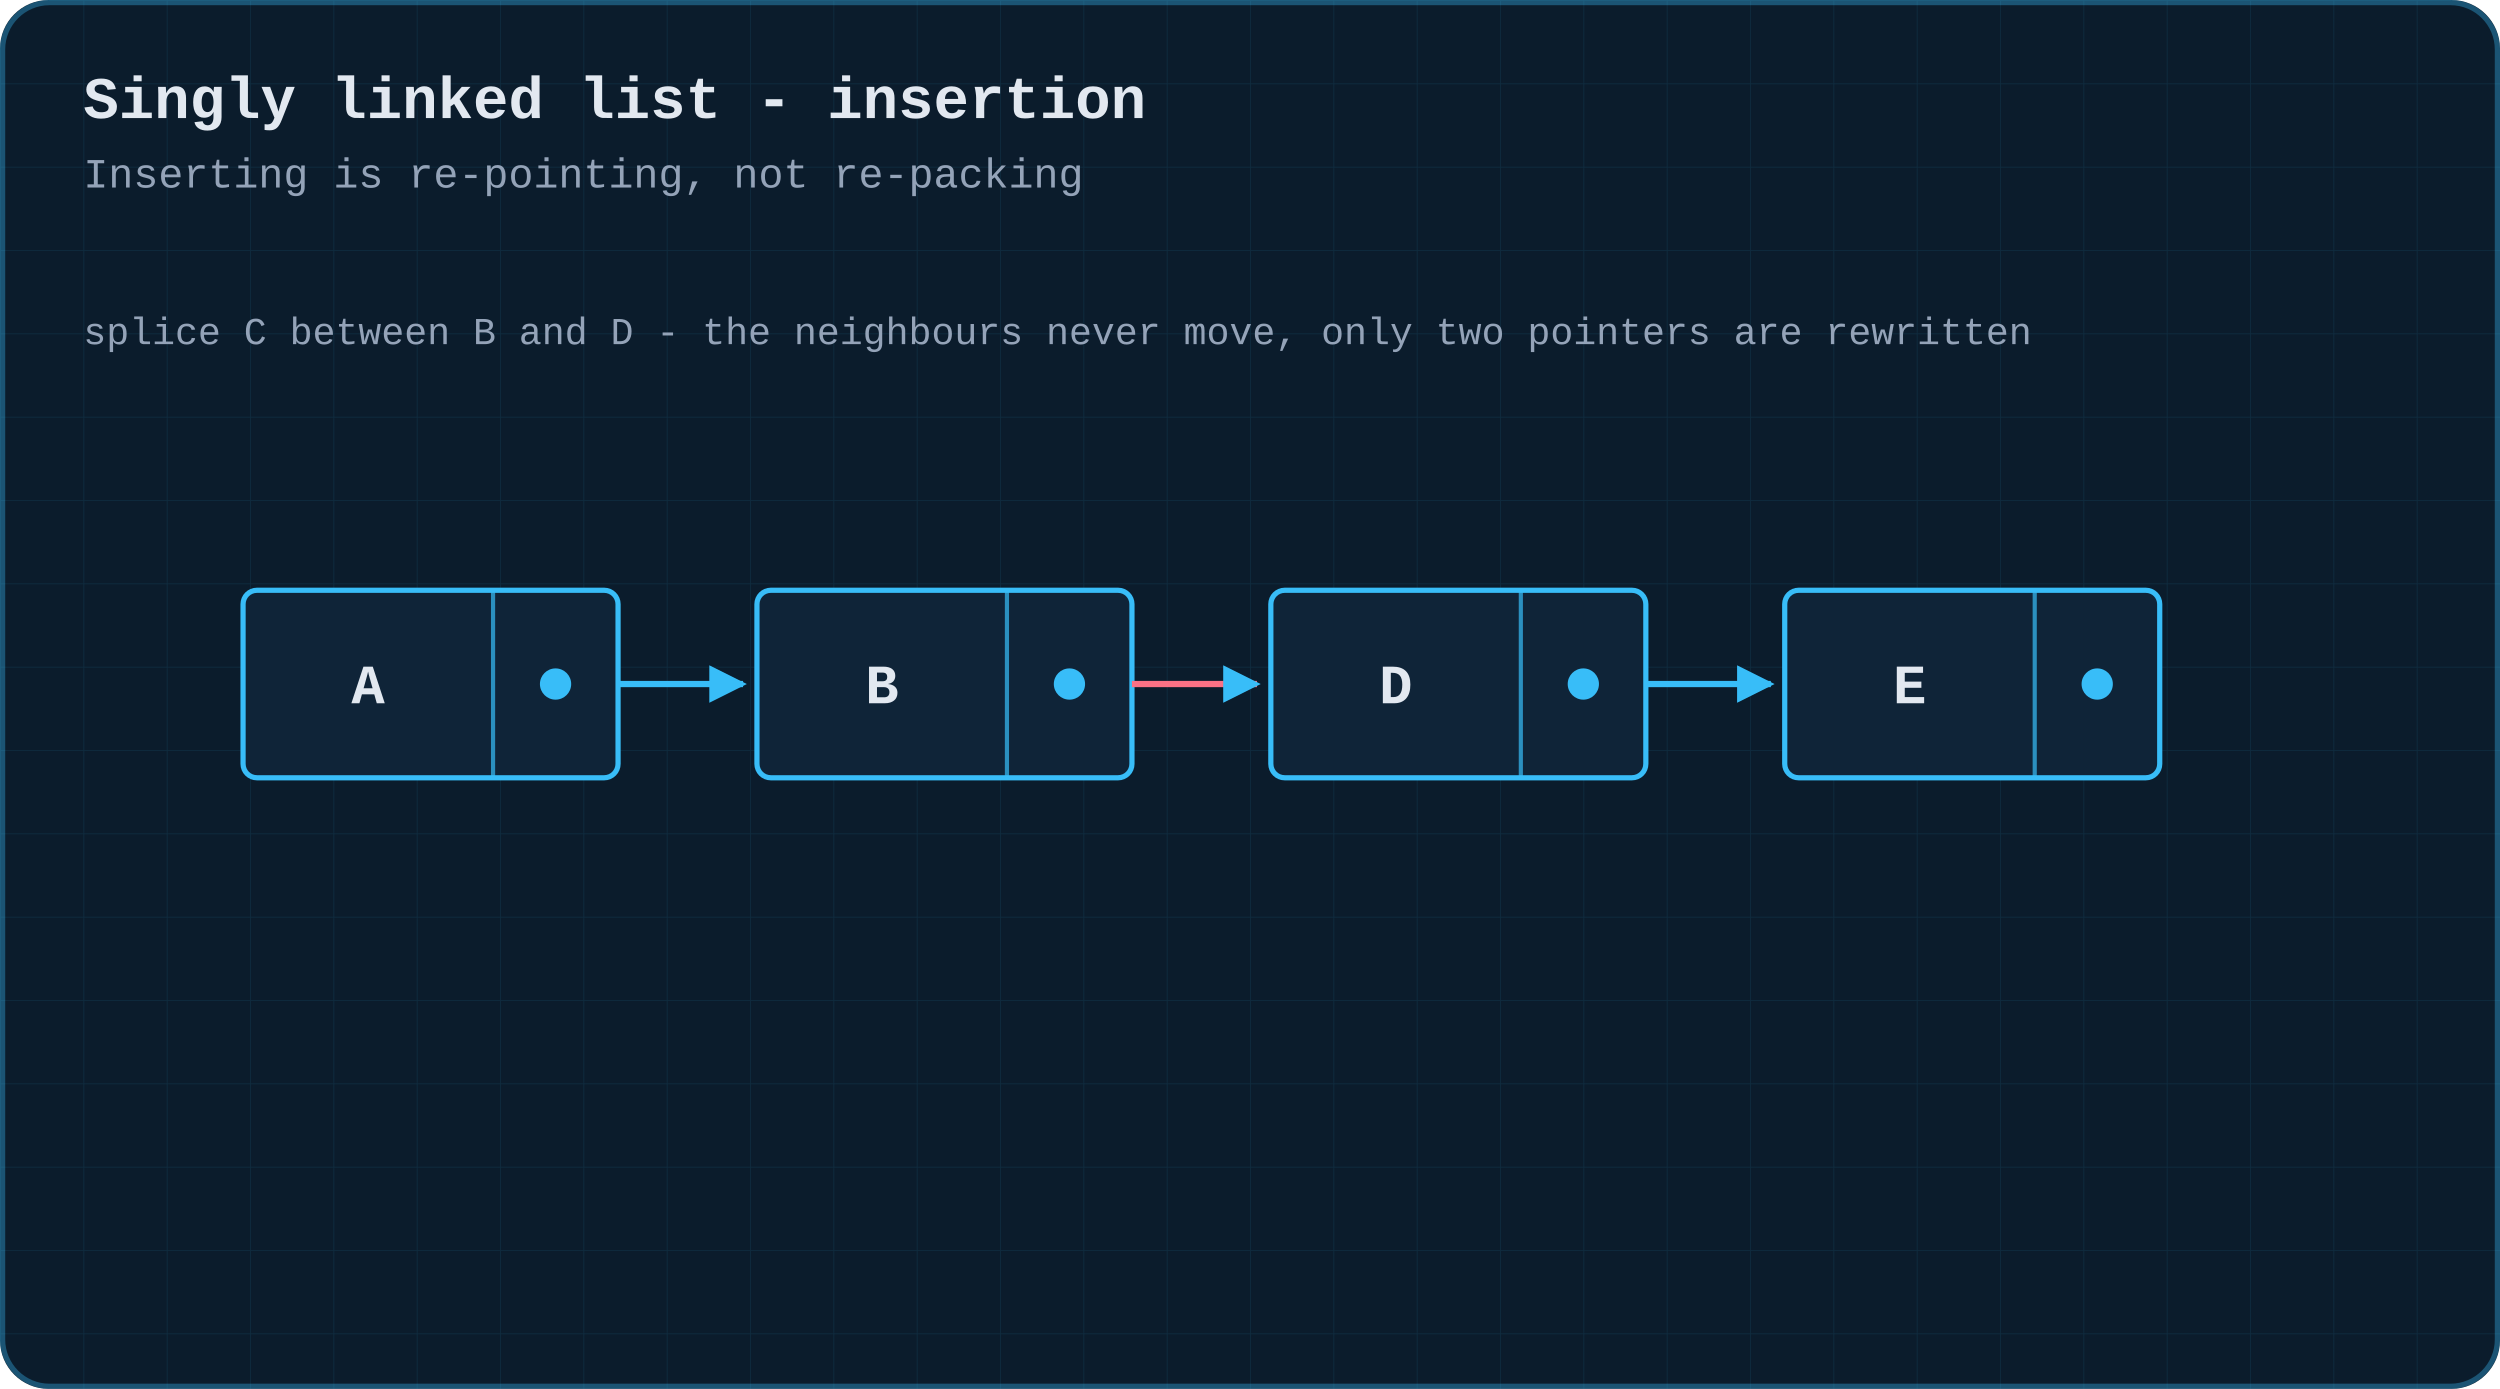
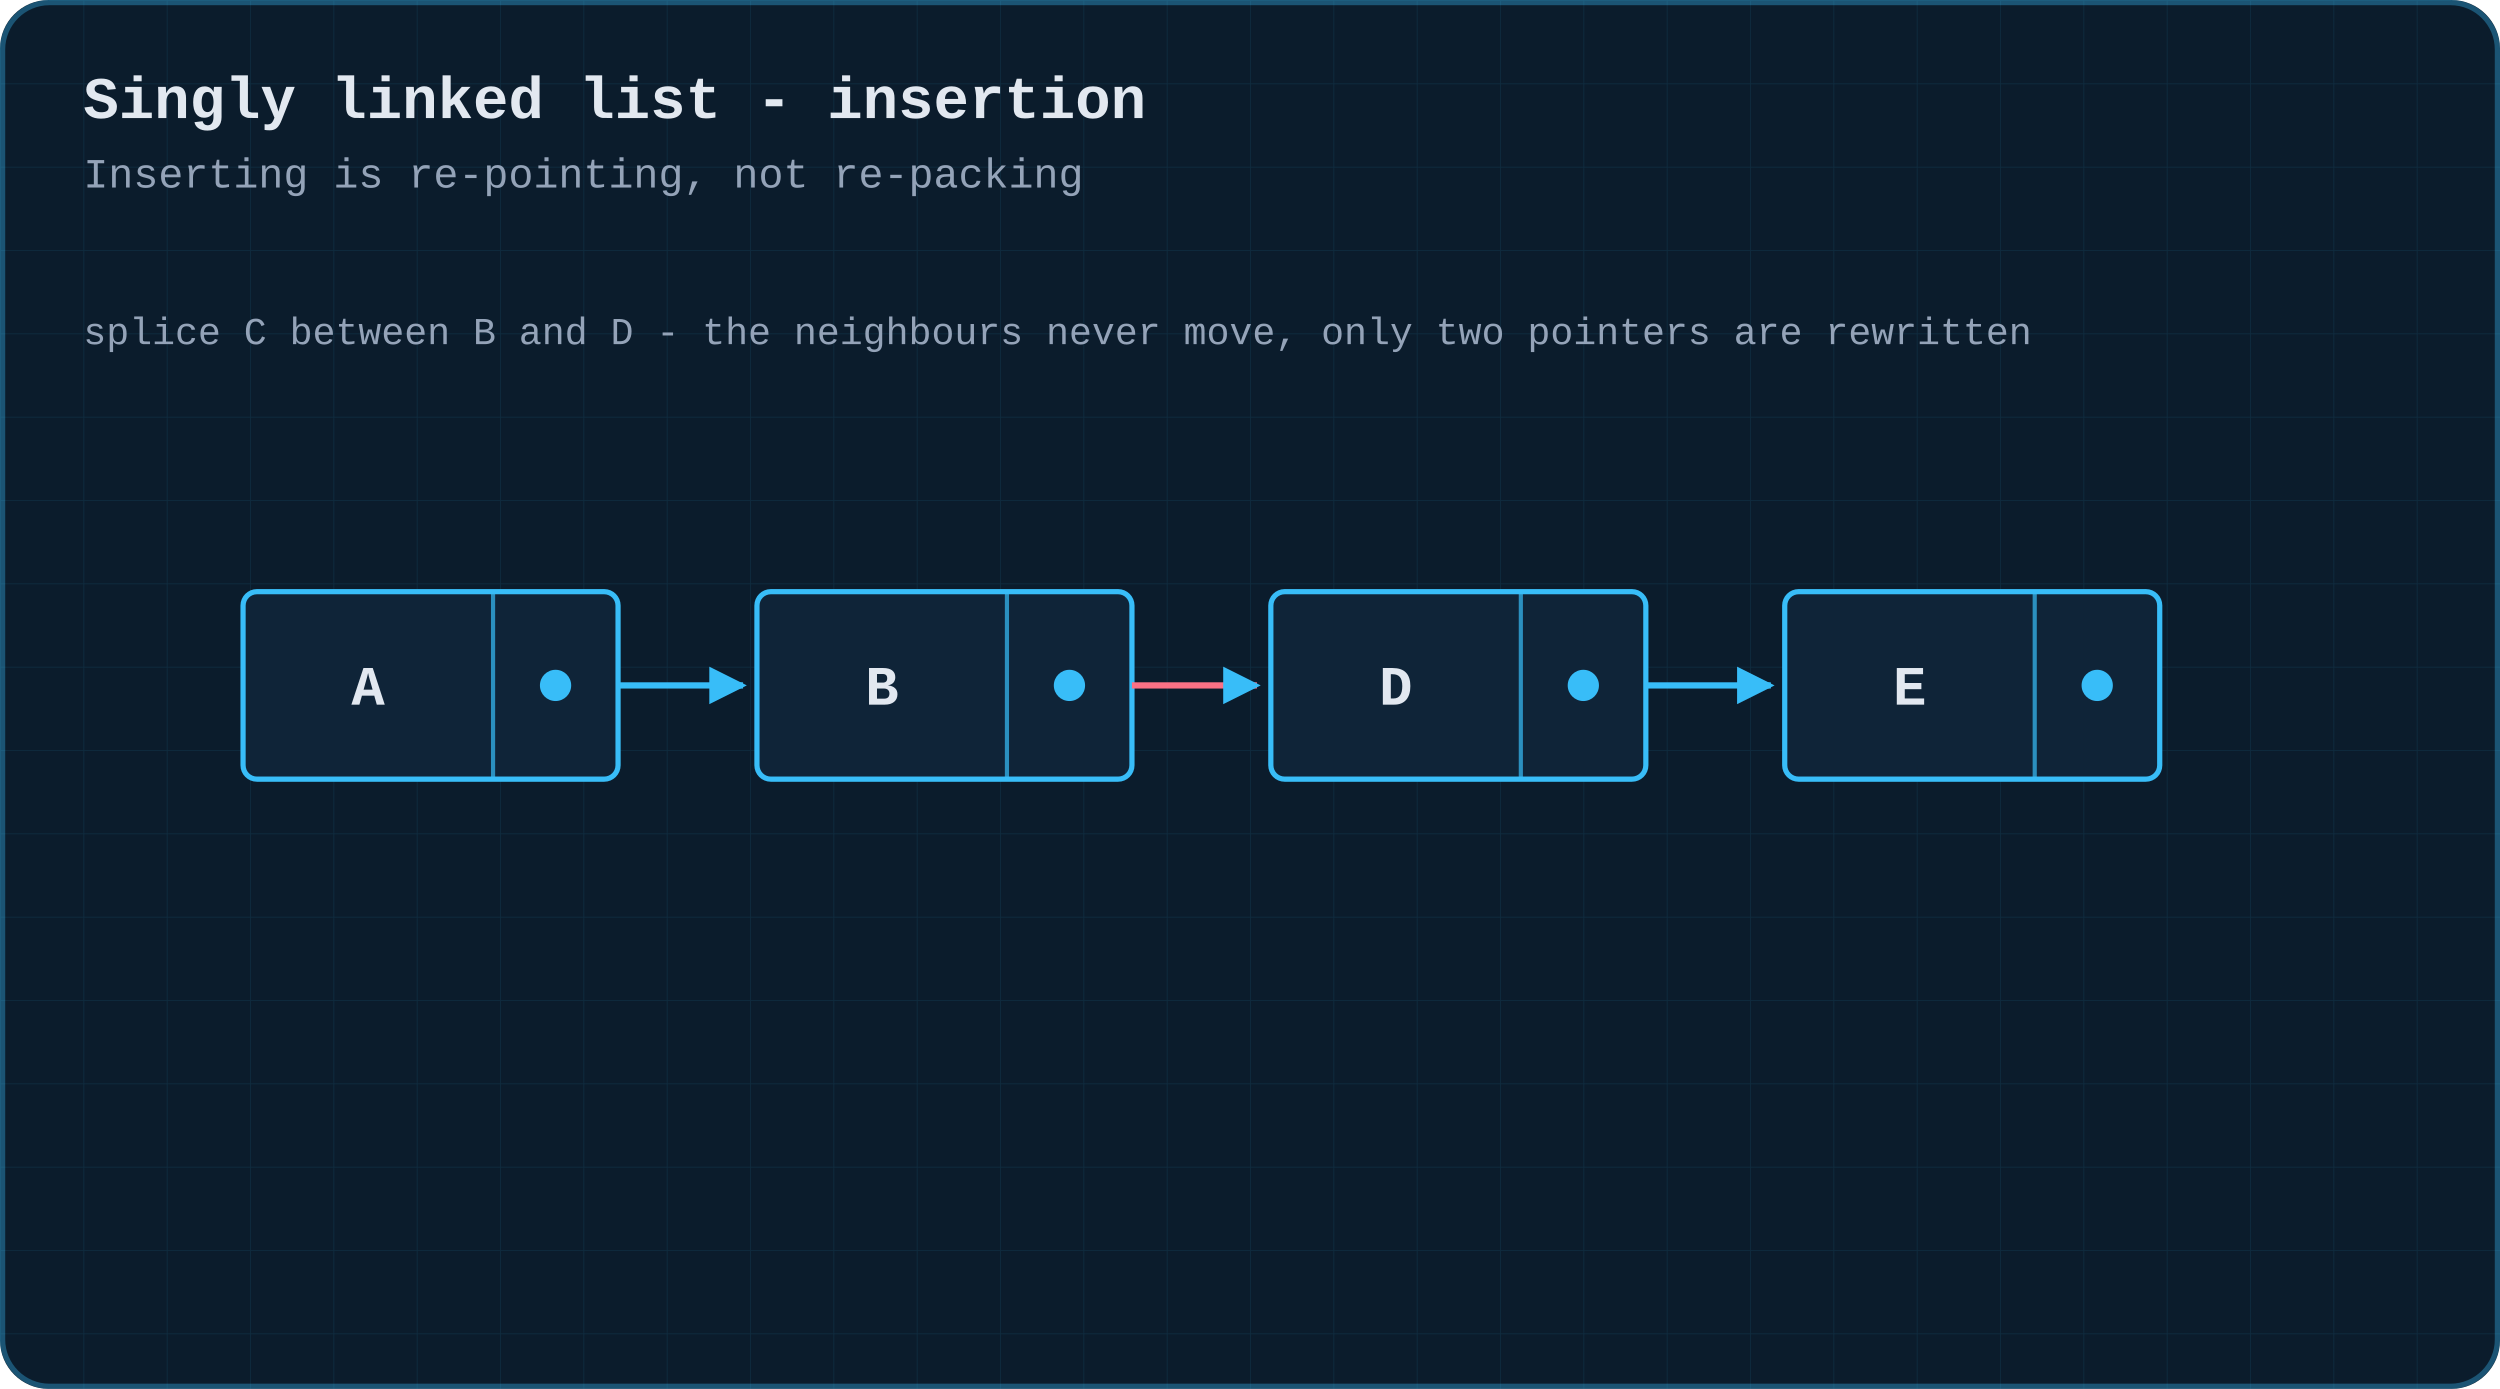
<svg xmlns="http://www.w3.org/2000/svg" viewBox="0 0 720 400" width="720" height="400" role="img" aria-label="Animation: a new node is spliced into a linked list by rewriting two next pointers">
  <defs>
    <pattern id="g" width="24" height="24" patternUnits="userSpaceOnUse">
      <path d="M24 0H0V24" fill="none" stroke="#38bdf8" stroke-width="0.5" opacity="0.09" />
    </pattern>
    <marker id="ar" viewBox="0 0 10 10" refX="9" refY="5" markerWidth="6" markerHeight="6" orient="auto-start-reverse">
      <path d="M0 0 L10 5 L0 10 z" fill="#38bdf8" />
    </marker>
    <marker id="ara" viewBox="0 0 10 10" refX="9" refY="5" markerWidth="6" markerHeight="6" orient="auto-start-reverse">
      <path d="M0 0 L10 5 L0 10 z" fill="#fbbf24" />
    </marker>
    <marker id="arg" viewBox="0 0 10 10" refX="9" refY="5" markerWidth="6" markerHeight="6" orient="auto-start-reverse">
      <path d="M0 0 L10 5 L0 10 z" fill="#34d399" />
    </marker>
  </defs>
  <style>
  text{font-family:ui-monospace, SFMono-Regular, Menlo, Consolas, 'Liberation Mono', monospace;dominant-baseline:middle}
  .title{fill:#e2e8f0;font-size:17px;font-weight:700;dominant-baseline:auto}
  .sub{fill:#94a3b8;font-size:12px;dominant-baseline:auto}
  .lbl{fill:#94a3b8;font-size:11px;text-anchor:middle}
  .lbl-l{fill:#94a3b8;font-size:11px}
  .val{fill:#e2e8f0;font-size:16px;text-anchor:middle;font-weight:600}
  .idx{fill:#64748b;font-size:10px;text-anchor:middle}
  .cell{fill:#0f2438;stroke:#38bdf8;stroke-width:1.5;rx:4}
  .step{fill:#fbbf24;font-size:12px;font-weight:700}
  .edge{stroke:#38bdf8;stroke-width:1.6;fill:none}

  #newn{opacity:0;animation:pop 8s infinite}
  #l1{opacity:0;animation:f1 8s infinite}
  #l2{opacity:0;animation:f2 8s infinite}
  #s1{opacity:0;animation:f1 8s infinite}
  #s2{opacity:0;animation:f2 8s infinite}
  #s3{opacity:0;animation:f3 8s infinite}
  #oldlink{animation:cut 8s infinite}
  @keyframes pop{0%{opacity:0} 12%{opacity:0} 20%{opacity:1} 94%{opacity:1} 99%{opacity:0}}
  @keyframes f1{0%{opacity:0} 28%{opacity:0} 36%{opacity:1} 94%{opacity:1} 99%{opacity:0}}
  @keyframes f2{0%{opacity:0} 48%{opacity:0} 56%{opacity:1} 94%{opacity:1} 99%{opacity:0}}
  @keyframes f3{0%{opacity:0} 62%{opacity:0} 70%{opacity:1} 94%{opacity:1} 99%{opacity:0}}
  @keyframes cut{0%{opacity:1;stroke:#38bdf8} 44%{opacity:1;stroke:#38bdf8} 52%{opacity:1;stroke:#fb7185} 60%{opacity:0} 94%{opacity:0} 99%{opacity:1;stroke:#38bdf8}}

  </style>
  <rect x="0" y="0" width="720" height="400" rx="14" fill="#0b1c2c" />
  <rect x="0" y="0" width="720" height="400" rx="14" fill="url(#g)" />
  <rect x="0.75" y="0.75" width="718.5" height="398.5" rx="13.5" fill="none" stroke="#38bdf8" stroke-width="1.5" opacity="0.35" />
  <text class="title" x="24" y="34">Singly linked list - insertion</text>
  <text class="sub" x="24" y="54">Inserting is re-pointing, not re-packing</text>
-   <text class="lbl-l" x="24" y="96">splice C between B and D - the neighbours never move, only two pointers are rewritten</text>
-   <g>
-     <rect class="cell" x="70" y="170" width="108" height="54" style="stroke:#38bdf8" />
-     <line x1="142" y1="170" x2="142" y2="224" stroke="#38bdf8" stroke-width="1.2" opacity="0.7" />
-     <text class="val" x="106.0" y="198.0" style="fill:#e2e8f0">A</text>
-     <circle cx="160.0" cy="197.0" r="4.5" fill="#38bdf8" />
+   <text class="lbl-l hdrline" x="24" y="96">splice C between B and D - the neighbours never move, only two pointers are rewritten</text>
+   <g transform="translate(0,0.4)">
+     <g>
+       <rect class="cell" x="70" y="170" width="108" height="54" style="stroke:#38bdf8" />
+       <line x1="142" y1="170" x2="142" y2="224" stroke="#38bdf8" stroke-width="1.2" opacity="0.7" />
+       <text class="val" x="106.0" y="198.0" style="fill:#e2e8f0">A</text>
+       <circle cx="160.0" cy="197.0" r="4.5" fill="#38bdf8" />
+     </g>
+     <path d="M178 197.0 L214 197.0" stroke="#38bdf8" stroke-width="1.8" fill="none" marker-end="url(#ar)" />
+     <g>
+       <rect class="cell" x="218" y="170" width="108" height="54" style="stroke:#38bdf8" />
+       <line x1="290" y1="170" x2="290" y2="224" stroke="#38bdf8" stroke-width="1.2" opacity="0.7" />
+       <text class="val" x="254.0" y="198.0" style="fill:#e2e8f0">B</text>
+       <circle cx="308.0" cy="197.0" r="4.5" fill="#38bdf8" />
+     </g>
+     <g>
+       <rect class="cell" x="366" y="170" width="108" height="54" style="stroke:#38bdf8" />
+       <line x1="438" y1="170" x2="438" y2="224" stroke="#38bdf8" stroke-width="1.2" opacity="0.7" />
+       <text class="val" x="402.0" y="198.0" style="fill:#e2e8f0">D</text>
+       <circle cx="456.0" cy="197.0" r="4.5" fill="#38bdf8" />
+     </g>
+     <path d="M474 197.0 L510 197.0" stroke="#38bdf8" stroke-width="1.8" fill="none" marker-end="url(#ar)" />
+     <g>
+       <rect class="cell" x="514" y="170" width="108" height="54" style="stroke:#38bdf8" />
+       <line x1="586" y1="170" x2="586" y2="224" stroke="#38bdf8" stroke-width="1.2" opacity="0.7" />
+       <text class="val" x="550.0" y="198.0" style="fill:#e2e8f0">E</text>
+       <circle cx="604.0" cy="197.0" r="4.5" fill="#38bdf8" />
+     </g>
+     <path id="oldlink" d="M326 197.0 L362 197.0" stroke="#fb7185" stroke-width="1.8" fill="none" marker-end="url(#ar)" />
+     <g id="newn">
+       <rect class="cell" x="286.0" y="278" width="108" height="54" style="stroke:#fbbf24" />
+       <line x1="358.0" y1="278" x2="358.0" y2="332" stroke="#fbbf24" stroke-width="1.2" opacity="0.7" />
+       <text class="val" x="322.0" y="306.0" style="fill:#fbbf24">C</text>
+       <circle cx="376.0" cy="305.0" r="4.5" fill="#fbbf24" />
+     </g>
+     <path id="l1" d="M376.0 278 C 394.0 238, 336 290, 362 218" stroke="#34d399" stroke-width="2" fill="none" marker-end="url(#arg)" />
+     <path id="l2" d="M308.0 224 C 326 248, 256.0 288, 282.0 305.0" stroke="#34d399" stroke-width="2" fill="none" marker-end="url(#arg)" />
+     <text id="s1" class="step" x="434.0" y="294">1. C.next = D</text>
+     <text id="s2" class="step" x="434.0" y="316">2. B.next = C</text>
+     <text id="s3" class="step" x="24" y="374" style="fill:#34d399">2 writes. No shifting. O(1) once you hold B.</text>
  </g>
-   <path d="M178 197.0 L214 197.0" stroke="#38bdf8" stroke-width="1.8" fill="none" marker-end="url(#ar)" />
-   <g>
-     <rect class="cell" x="218" y="170" width="108" height="54" style="stroke:#38bdf8" />
-     <line x1="290" y1="170" x2="290" y2="224" stroke="#38bdf8" stroke-width="1.2" opacity="0.7" />
-     <text class="val" x="254.0" y="198.0" style="fill:#e2e8f0">B</text>
-     <circle cx="308.0" cy="197.0" r="4.5" fill="#38bdf8" />
-   </g>
-   <g>
-     <rect class="cell" x="366" y="170" width="108" height="54" style="stroke:#38bdf8" />
-     <line x1="438" y1="170" x2="438" y2="224" stroke="#38bdf8" stroke-width="1.2" opacity="0.7" />
-     <text class="val" x="402.0" y="198.0" style="fill:#e2e8f0">D</text>
-     <circle cx="456.0" cy="197.0" r="4.5" fill="#38bdf8" />
-   </g>
-   <path d="M474 197.0 L510 197.0" stroke="#38bdf8" stroke-width="1.8" fill="none" marker-end="url(#ar)" />
-   <g>
-     <rect class="cell" x="514" y="170" width="108" height="54" style="stroke:#38bdf8" />
-     <line x1="586" y1="170" x2="586" y2="224" stroke="#38bdf8" stroke-width="1.2" opacity="0.7" />
-     <text class="val" x="550.0" y="198.0" style="fill:#e2e8f0">E</text>
-     <circle cx="604.0" cy="197.0" r="4.5" fill="#38bdf8" />
-   </g>
-   <path id="oldlink" d="M326 197.0 L362 197.0" stroke="#fb7185" stroke-width="1.8" fill="none" marker-end="url(#ar)" />
-   <g id="newn">
-     <rect class="cell" x="286.0" y="278" width="108" height="54" style="stroke:#fbbf24" />
-     <line x1="358.0" y1="278" x2="358.0" y2="332" stroke="#fbbf24" stroke-width="1.2" opacity="0.7" />
-     <text class="val" x="322.0" y="306.0" style="fill:#fbbf24">C</text>
-     <circle cx="376.0" cy="305.0" r="4.5" fill="#fbbf24" />
-   </g>
-   <path id="l1" d="M376.0 278 C 394.0 238, 336 290, 362 218" stroke="#34d399" stroke-width="2" fill="none" marker-end="url(#arg)" />
-   <path id="l2" d="M308.0 224 C 326 248, 256.0 288, 282.0 305.0" stroke="#34d399" stroke-width="2" fill="none" marker-end="url(#arg)" />
-   <text id="s1" class="step" x="434.0" y="294">1. C.next = D</text>
-   <text id="s2" class="step" x="434.0" y="316">2. B.next = C</text>
-   <text id="s3" class="step" x="24" y="374" style="fill:#34d399">2 writes. No shifting. O(1) once you hold B.</text>
</svg>
